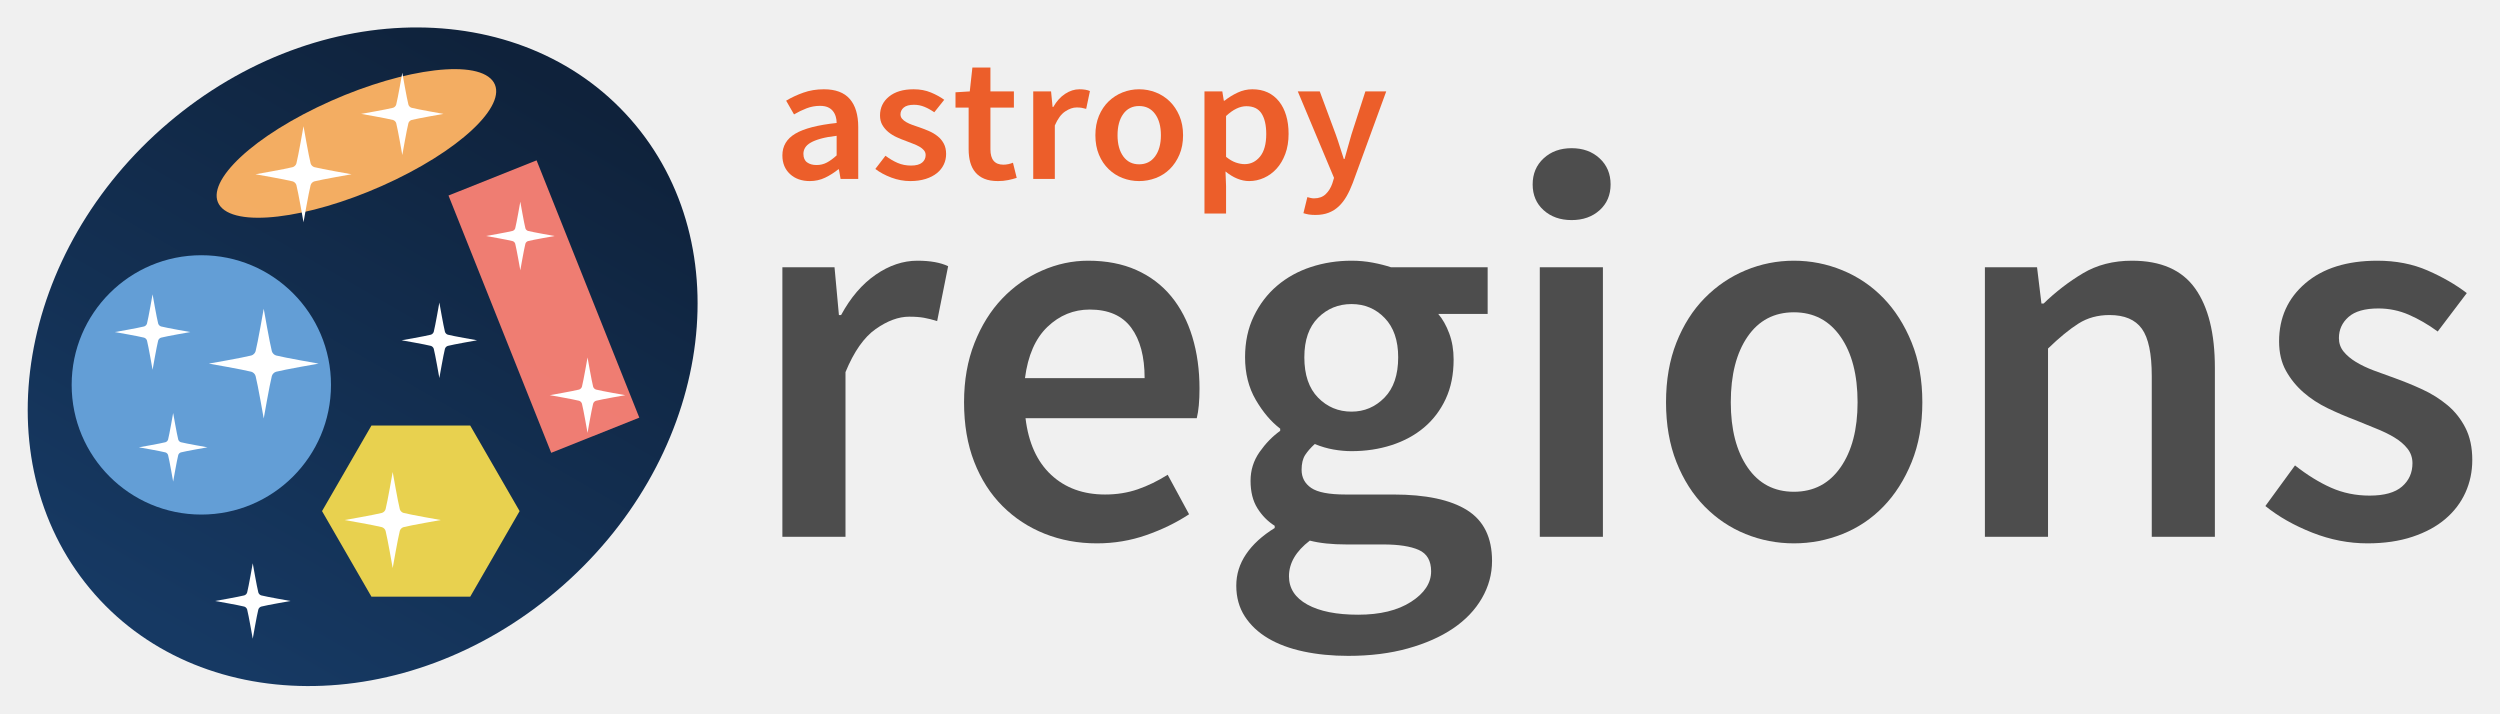
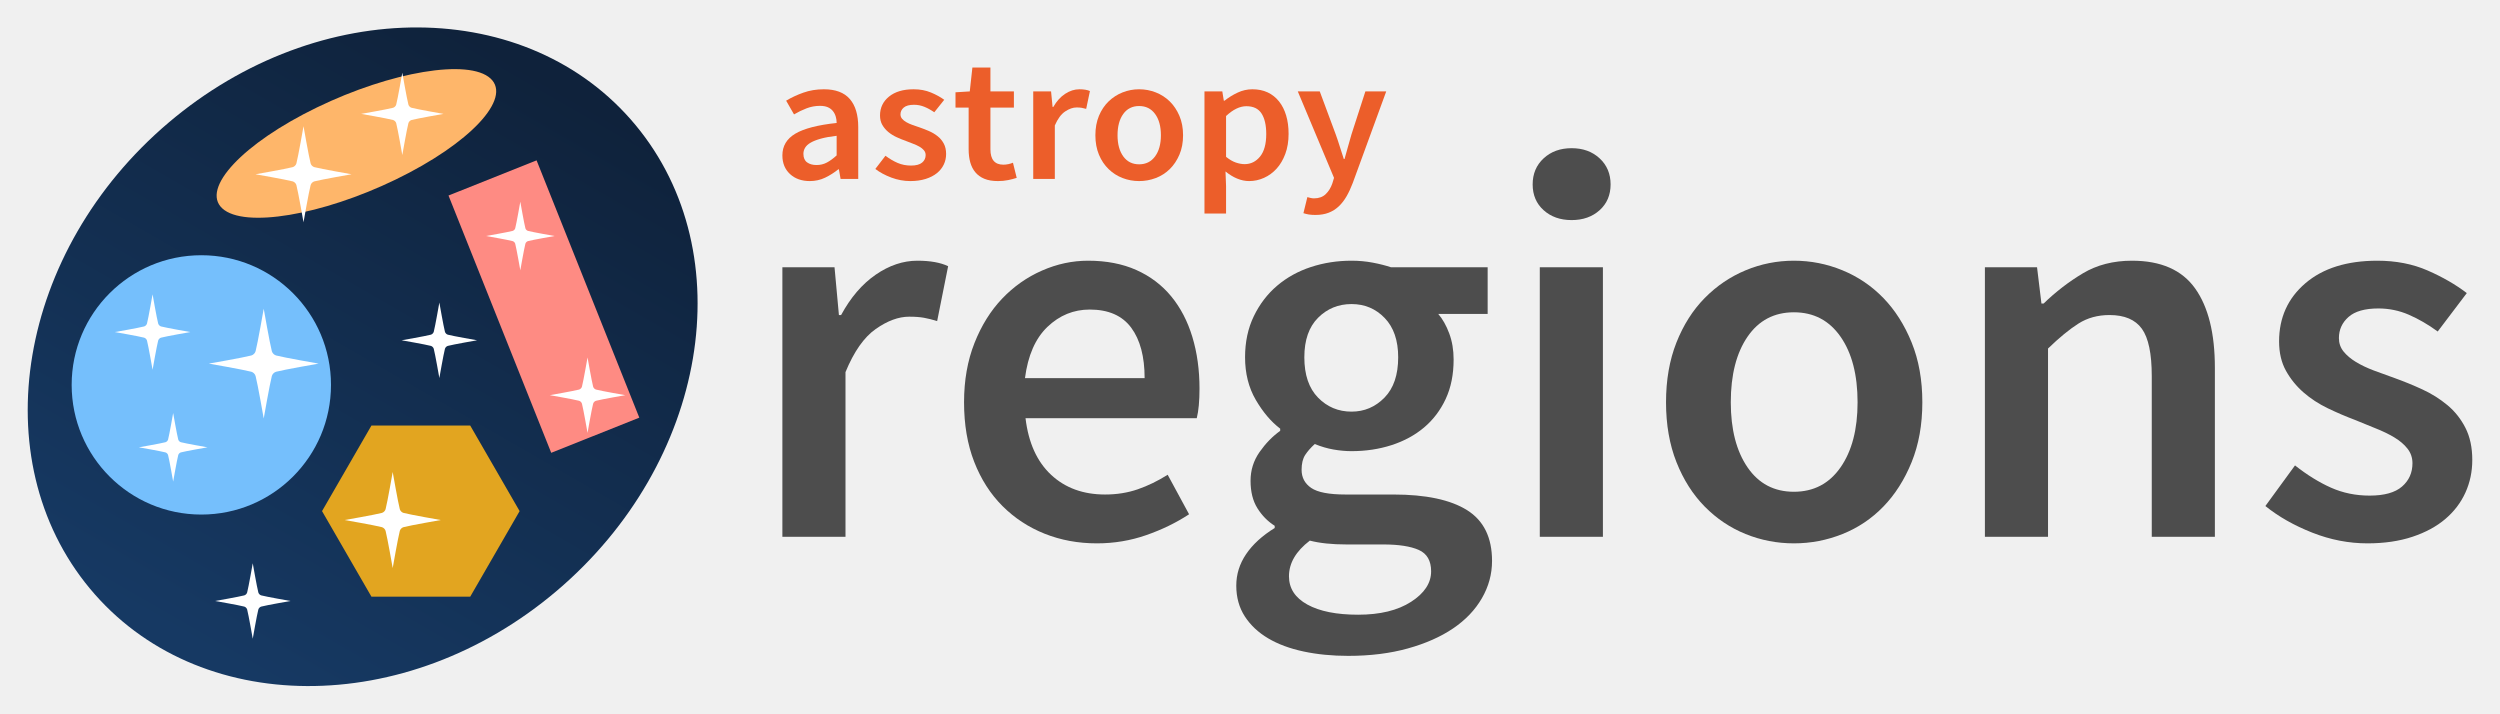
<svg xmlns="http://www.w3.org/2000/svg" width="100%" height="100%" viewBox="0 0 1822 520" version="1.1" xml:space="preserve" style="fill-rule:evenodd;clip-rule:evenodd;stroke-linejoin:round;stroke-miterlimit:2;">
  <g id="Regions-Logo" transform="matrix(1.066667,0,0,1.066667,8.226728,11.59705)">
    <g transform="matrix(1,0,0,1,-0.000067,-0.000018)">
      <g id="Background-Shape">
        <g id="Background-Oval" transform="matrix(0.979869,0,0,0.979868,0.22596,0.15859)">
          <path id="Oval" d="M435.073,75.974C509.832,166.112 485.246,311.497 380.142,400.704C275.051,489.918 129.245,489.16 54.482,399.023C-20.283,308.886 4.309,163.503 109.403,74.295C214.498,-14.914 360.307,-14.16 435.073,75.974Z" style="fill:url(#_Linear1);fill-rule:nonzero;" />
        </g>
      </g>
      <g id="Text">
        <g id="Astropy" transform="matrix(3,0,0,3,-787.0859,-1411.591)">
          <g id="astropy" transform="matrix(1.026304,0,0,0.97437,0,0)">
            <g transform="matrix(1,0,0,1,424.5867,521.0125)">
              <path d="M2.167,-5.5C2.167,-7.694 3.125,-9.389 5.042,-10.583C6.958,-11.778 10.014,-12.611 14.208,-13.083C14.208,-13.611 14.139,-14.118 14,-14.604C13.861,-15.09 13.646,-15.521 13.354,-15.896C13.063,-16.271 12.688,-16.563 12.229,-16.771C11.771,-16.979 11.194,-17.083 10.5,-17.083C9.472,-17.083 8.479,-16.889 7.521,-16.5C6.563,-16.111 5.639,-15.639 4.75,-15.083L3,-18.292C4.139,-19.014 5.41,-19.639 6.813,-20.167C8.215,-20.694 9.736,-20.958 11.375,-20.958C13.958,-20.958 15.875,-20.201 17.125,-18.688C18.375,-17.174 19,-14.986 19,-12.125L19,0L15.083,0L14.708,-2.25L14.583,-2.25C13.667,-1.472 12.688,-0.819 11.646,-0.292C10.604,0.236 9.472,0.5 8.25,0.5C6.444,0.5 4.979,-0.049 3.854,-1.146C2.729,-2.243 2.167,-3.694 2.167,-5.5ZM6.833,-5.875C6.833,-4.958 7.104,-4.292 7.646,-3.875C8.188,-3.458 8.889,-3.25 9.75,-3.25C10.583,-3.25 11.347,-3.444 12.042,-3.833C12.736,-4.222 13.458,-4.778 14.208,-5.5L14.208,-10.083C12.819,-9.917 11.653,-9.694 10.708,-9.417C9.764,-9.139 9.007,-8.826 8.438,-8.479C7.868,-8.132 7.458,-7.736 7.208,-7.292C6.958,-6.847 6.833,-6.375 6.833,-5.875Z" style="fill:rgb(236,94,42);fill-rule:nonzero;" />
              <path d="M25.042,-5.417C25.958,-4.694 26.868,-4.132 27.771,-3.729C28.674,-3.326 29.653,-3.125 30.708,-3.125C31.819,-3.125 32.639,-3.354 33.167,-3.813C33.694,-4.271 33.958,-4.861 33.958,-5.583C33.958,-6 33.833,-6.368 33.583,-6.688C33.333,-7.007 33,-7.292 32.583,-7.542C32.167,-7.792 31.694,-8.021 31.167,-8.229C30.639,-8.438 30.111,-8.653 29.583,-8.875C28.917,-9.125 28.236,-9.417 27.542,-9.75C26.847,-10.083 26.229,-10.486 25.688,-10.958C25.146,-11.431 24.701,-11.979 24.354,-12.604C24.007,-13.229 23.833,-13.972 23.833,-14.833C23.833,-16.639 24.5,-18.111 25.833,-19.25C27.167,-20.389 28.986,-20.958 31.292,-20.958C32.708,-20.958 33.986,-20.708 35.125,-20.208C36.264,-19.708 37.25,-19.139 38.083,-18.5L35.875,-15.583C35.153,-16.111 34.424,-16.535 33.688,-16.854C32.951,-17.174 32.181,-17.333 31.375,-17.333C30.347,-17.333 29.59,-17.118 29.104,-16.688C28.618,-16.257 28.375,-15.722 28.375,-15.083C28.375,-14.694 28.493,-14.354 28.729,-14.063C28.965,-13.771 29.278,-13.507 29.667,-13.271C30.056,-13.035 30.507,-12.819 31.021,-12.625C31.535,-12.431 32.069,-12.236 32.625,-12.042C33.319,-11.792 34.014,-11.507 34.708,-11.188C35.403,-10.868 36.035,-10.472 36.604,-10C37.174,-9.528 37.632,-8.951 37.979,-8.271C38.326,-7.59 38.5,-6.778 38.5,-5.833C38.5,-4.944 38.326,-4.118 37.979,-3.354C37.632,-2.59 37.125,-1.924 36.458,-1.354C35.792,-0.785 34.958,-0.333 33.958,0C32.958,0.333 31.819,0.5 30.542,0.5C29.125,0.5 27.729,0.229 26.354,-0.313C24.979,-0.854 23.792,-1.528 22.792,-2.333L25.042,-5.417Z" style="fill:rgb(236,94,42);fill-rule:nonzero;" />
              <path d="M43.5,-16.667L40.583,-16.667L40.583,-20.25L43.75,-20.458L44.333,-26.042L48.333,-26.042L48.333,-20.458L53.542,-20.458L53.542,-16.667L48.333,-16.667L48.333,-6.917C48.333,-4.528 49.292,-3.333 51.208,-3.333C51.569,-3.333 51.938,-3.375 52.313,-3.458C52.688,-3.542 53.028,-3.653 53.333,-3.792L54.167,-0.25C53.611,-0.056 52.979,0.118 52.271,0.271C51.563,0.424 50.806,0.5 50,0.5C48.806,0.5 47.799,0.319 46.979,-0.042C46.16,-0.403 45.493,-0.91 44.979,-1.563C44.465,-2.215 44.09,-2.993 43.854,-3.896C43.618,-4.799 43.5,-5.806 43.5,-6.917L43.5,-16.667Z" style="fill:rgb(236,94,42);fill-rule:nonzero;" />
              <path d="M57.833,-20.458L61.792,-20.458L62.125,-16.833L62.292,-16.833C63.014,-18.167 63.889,-19.188 64.917,-19.896C65.944,-20.604 67,-20.958 68.083,-20.958C69.056,-20.958 69.833,-20.819 70.417,-20.542L69.583,-16.375C69.222,-16.486 68.889,-16.569 68.583,-16.625C68.278,-16.681 67.903,-16.708 67.458,-16.708C66.653,-16.708 65.806,-16.396 64.917,-15.771C64.028,-15.146 63.264,-14.056 62.625,-12.5L62.625,0L57.833,0L57.833,-20.458Z" style="fill:rgb(236,94,42);fill-rule:nonzero;" />
              <path d="M71.625,-10.208C71.625,-11.903 71.889,-13.417 72.417,-14.75C72.945,-16.083 73.66,-17.208 74.563,-18.125C75.465,-19.042 76.5,-19.743 77.667,-20.229C78.833,-20.715 80.056,-20.958 81.333,-20.958C82.611,-20.958 83.84,-20.715 85.021,-20.229C86.201,-19.743 87.236,-19.042 88.125,-18.125C89.014,-17.208 89.729,-16.083 90.271,-14.75C90.813,-13.417 91.083,-11.903 91.083,-10.208C91.083,-8.514 90.813,-7 90.271,-5.667C89.729,-4.333 89.014,-3.208 88.125,-2.292C87.236,-1.375 86.201,-0.681 85.021,-0.208C83.84,0.264 82.611,0.5 81.333,0.5C80.056,0.5 78.833,0.264 77.667,-0.208C76.5,-0.681 75.465,-1.375 74.563,-2.292C73.66,-3.208 72.945,-4.333 72.417,-5.667C71.889,-7 71.625,-8.514 71.625,-10.208ZM76.542,-10.208C76.542,-8.153 76.965,-6.507 77.813,-5.271C78.66,-4.035 79.833,-3.417 81.333,-3.417C82.833,-3.417 84.014,-4.035 84.875,-5.271C85.736,-6.507 86.167,-8.153 86.167,-10.208C86.167,-12.292 85.736,-13.951 84.875,-15.188C84.014,-16.424 82.833,-17.042 81.333,-17.042C79.833,-17.042 78.66,-16.424 77.813,-15.188C76.965,-13.951 76.542,-12.292 76.542,-10.208Z" style="fill:rgb(236,94,42);fill-rule:nonzero;" />
              <path d="M100.625,1.667L100.625,8.083L95.833,8.083L95.833,-20.458L99.792,-20.458L100.125,-18.292L100.292,-18.292C101.153,-19.014 102.111,-19.639 103.167,-20.167C104.222,-20.694 105.32,-20.958 106.458,-20.958C107.736,-20.958 108.868,-20.715 109.854,-20.229C110.84,-19.743 111.681,-19.042 112.375,-18.125C113.07,-17.208 113.597,-16.111 113.958,-14.833C114.32,-13.556 114.5,-12.125 114.5,-10.542C114.5,-8.792 114.257,-7.229 113.771,-5.854C113.285,-4.479 112.639,-3.326 111.833,-2.396C111.028,-1.465 110.097,-0.75 109.042,-0.25C107.986,0.25 106.889,0.5 105.75,0.5C104.861,0.5 103.972,0.306 103.083,-0.083C102.195,-0.472 101.333,-1.028 100.5,-1.75L100.625,1.667ZM100.625,-5.167C101.375,-4.528 102.097,-4.083 102.792,-3.833C103.486,-3.583 104.139,-3.458 104.75,-3.458C106.111,-3.458 107.25,-4.049 108.167,-5.229C109.083,-6.41 109.542,-8.167 109.542,-10.5C109.542,-12.556 109.195,-14.153 108.5,-15.292C107.806,-16.431 106.681,-17 105.125,-17C103.681,-17 102.181,-16.236 100.625,-14.708L100.625,-5.167Z" style="fill:rgb(236,94,42);fill-rule:nonzero;" />
              <path d="M118.667,4.25C118.861,4.306 119.09,4.368 119.354,4.438C119.618,4.507 119.875,4.542 120.125,4.542C121.208,4.542 122.076,4.215 122.729,3.563C123.382,2.91 123.875,2.069 124.208,1.042L124.583,-0.25L116.542,-20.458L121.417,-20.458L124.958,-10.417C125.264,-9.528 125.563,-8.59 125.854,-7.604C126.146,-6.618 126.445,-5.639 126.75,-4.667L126.917,-4.667C127.167,-5.611 127.424,-6.576 127.688,-7.563C127.951,-8.549 128.208,-9.5 128.458,-10.417L131.542,-20.458L136.167,-20.458L128.75,0.917C128.333,2.083 127.875,3.125 127.375,4.042C126.875,4.958 126.299,5.743 125.646,6.396C124.993,7.049 124.243,7.549 123.396,7.896C122.549,8.243 121.57,8.417 120.458,8.417C119.903,8.417 119.417,8.382 119,8.313C118.583,8.243 118.181,8.139 117.792,8L118.667,4.25Z" style="fill:rgb(236,94,42);fill-rule:nonzero;" />
            </g>
          </g>
        </g>
        <g transform="matrix(1,0,0,1,-13.09778,-29.3194)">
          <g transform="matrix(1,0,0,1,512.5728,385.1965)">
            <path d="M27.375,-184.125L63,-184.125L66,-151.5L67.5,-151.5C74,-163.5 81.875,-172.688 91.125,-179.062C100.375,-185.438 109.875,-188.625 119.625,-188.625C128.375,-188.625 135.375,-187.375 140.625,-184.875L133.125,-147.375C129.875,-148.375 126.875,-149.125 124.125,-149.625C121.375,-150.125 118,-150.375 114,-150.375C106.75,-150.375 99.125,-147.562 91.125,-141.938C83.125,-136.312 76.25,-126.5 70.5,-112.5L70.5,0L27.375,0L27.375,-184.125Z" style="fill:rgb(77,77,77);" />
            <path d="M151.5,-91.875C151.5,-106.875 153.875,-120.375 158.625,-132.375C163.375,-144.375 169.688,-154.5 177.562,-162.75C185.438,-171 194.5,-177.375 204.75,-181.875C215,-186.375 225.5,-188.625 236.25,-188.625C248.75,-188.625 259.75,-186.5 269.25,-182.25C278.75,-178 286.688,-172 293.062,-164.25C299.438,-156.5 304.25,-147.25 307.5,-136.5C310.75,-125.75 312.375,-114 312.375,-101.25C312.375,-92.75 311.75,-86 310.5,-81L193.5,-81C195.5,-64.25 201.312,-51.375 210.938,-42.375C220.562,-33.375 232.875,-28.875 247.875,-28.875C255.875,-28.875 263.312,-30.062 270.188,-32.438C277.062,-34.812 283.875,-38.125 290.625,-42.375L305.25,-15.375C296.5,-9.625 286.75,-4.875 276,-1.125C265.25,2.625 254,4.5 242.25,4.5C229.5,4.5 217.625,2.313 206.625,-2.062C195.625,-6.438 186,-12.75 177.75,-21C169.5,-29.25 163.062,-39.312 158.438,-51.188C153.812,-63.062 151.5,-76.625 151.5,-91.875ZM274.875,-108.375C274.875,-123.125 271.812,-134.625 265.688,-142.875C259.562,-151.125 250.125,-155.25 237.375,-155.25C226.375,-155.25 216.75,-151.312 208.5,-143.438C200.25,-135.562 195.125,-123.875 193.125,-108.375L274.875,-108.375Z" style="fill:rgb(77,77,77);" />
            <path d="M373.5,27C373.5,35.25 377.688,41.688 386.062,46.312C394.438,50.938 406,53.25 420.75,53.25C435.75,53.25 447.812,50.313 456.938,44.438C466.062,38.562 470.625,31.625 470.625,23.625C470.625,16.375 467.812,11.5 462.188,9C456.562,6.5 448.5,5.25 438,5.25L412.875,5.25C402.875,5.25 394.5,4.375 387.75,2.625C378.25,9.875 373.5,18 373.5,27ZM337.5,33.375C337.5,25.625 339.75,18.438 344.25,11.812C348.75,5.188 355.25,-0.75 363.75,-6L363.75,-7.5C359,-10.5 355.062,-14.5 351.938,-19.5C348.812,-24.5 347.25,-30.75 347.25,-38.25C347.25,-45.5 349.312,-52.062 353.438,-57.938C357.562,-63.812 362.25,-68.625 367.5,-72.375L367.5,-73.875C361.25,-78.625 355.688,-85.188 350.812,-93.562C345.938,-101.938 343.5,-111.625 343.5,-122.625C343.5,-133.125 345.5,-142.5 349.5,-150.75C353.5,-159 358.812,-165.938 365.438,-171.562C372.062,-177.188 379.75,-181.438 388.5,-184.312C397.25,-187.188 406.5,-188.625 416.25,-188.625C421.25,-188.625 426.062,-188.188 430.688,-187.312C435.312,-186.438 439.5,-185.375 443.25,-184.125L509.25,-184.125L509.25,-152.25L475.5,-152.25C478.5,-148.75 481,-144.312 483,-138.938C485,-133.562 486,-127.625 486,-121.125C486,-110.875 484.188,-101.875 480.562,-94.125C476.938,-86.375 472,-79.875 465.75,-74.625C459.5,-69.375 452.125,-65.375 443.625,-62.625C435.125,-59.875 426,-58.5 416.25,-58.5C412.25,-58.5 408.125,-58.875 403.875,-59.625C399.625,-60.375 395.375,-61.625 391.125,-63.375C388.375,-60.875 386.188,-58.375 384.562,-55.875C382.938,-53.375 382.125,-50 382.125,-45.75C382.125,-40.5 384.312,-36.375 388.688,-33.375C393.062,-30.375 400.875,-28.875 412.125,-28.875L444.75,-28.875C467,-28.875 483.812,-25.312 495.188,-18.188C506.562,-11.062 512.25,0.5 512.25,16.5C512.25,25.5 509.938,34 505.312,42C500.688,50 494.125,56.875 485.625,62.625C477.125,68.375 466.812,72.938 454.688,76.312C442.562,79.688 429,81.375 414,81.375C403,81.375 392.812,80.375 383.438,78.375C374.062,76.375 366,73.375 359.25,69.375C352.5,65.375 347.188,60.375 343.312,54.375C339.438,48.375 337.5,41.375 337.5,33.375ZM416.25,-85.5C425,-85.5 432.5,-88.688 438.75,-95.062C445,-101.438 448.125,-110.625 448.125,-122.625C448.125,-134.125 445.062,-143.062 438.938,-149.438C432.812,-155.812 425.25,-159 416.25,-159C407.25,-159 399.625,-155.875 393.375,-149.625C387.125,-143.375 384,-134.375 384,-122.625C384,-110.625 387.125,-101.438 393.375,-95.062C399.625,-88.688 407.25,-85.5 416.25,-85.5Z" style="fill:rgb(77,77,77);" />
            <path d="M566.625,-216.375C558.875,-216.375 552.5,-218.625 547.5,-223.125C542.5,-227.625 540,-233.5 540,-240.75C540,-248 542.5,-253.938 547.5,-258.562C552.5,-263.188 558.875,-265.5 566.625,-265.5C574.375,-265.5 580.75,-263.188 585.75,-258.562C590.75,-253.938 593.25,-248 593.25,-240.75C593.25,-233.5 590.75,-227.625 585.75,-223.125C580.75,-218.625 574.375,-216.375 566.625,-216.375ZM544.875,-184.125L588,-184.125L588,0L544.875,0L544.875,-184.125Z" style="fill:rgb(77,77,77);" />
            <path d="M631.125,-91.875C631.125,-107.125 633.5,-120.75 638.25,-132.75C643,-144.75 649.438,-154.875 657.562,-163.125C665.688,-171.375 675,-177.688 685.5,-182.062C696,-186.438 707,-188.625 718.5,-188.625C730,-188.625 741.062,-186.438 751.688,-182.062C762.312,-177.688 771.625,-171.375 779.625,-163.125C787.625,-154.875 794.062,-144.75 798.938,-132.75C803.812,-120.75 806.25,-107.125 806.25,-91.875C806.25,-76.625 803.812,-63 798.938,-51C794.062,-39 787.625,-28.875 779.625,-20.625C771.625,-12.375 762.312,-6.125 751.688,-1.875C741.062,2.375 730,4.5 718.5,4.5C707,4.5 696,2.375 685.5,-1.875C675,-6.125 665.688,-12.375 657.562,-20.625C649.438,-28.875 643,-39 638.25,-51C633.5,-63 631.125,-76.625 631.125,-91.875ZM675.375,-91.875C675.375,-73.375 679.188,-58.562 686.812,-47.438C694.438,-36.312 705,-30.75 718.5,-30.75C732,-30.75 742.625,-36.312 750.375,-47.438C758.125,-58.562 762,-73.375 762,-91.875C762,-110.625 758.125,-125.562 750.375,-136.688C742.625,-147.813 732,-153.375 718.5,-153.375C705,-153.375 694.438,-147.813 686.812,-136.688C679.188,-125.562 675.375,-110.625 675.375,-91.875Z" style="fill:rgb(77,77,77);" />
            <path d="M849,-184.125L884.625,-184.125L887.625,-159.375L889.125,-159.375C897.375,-167.375 906.312,-174.25 915.938,-180C925.562,-185.75 936.75,-188.625 949.5,-188.625C969.25,-188.625 983.625,-182.312 992.625,-169.688C1001.625,-157.062 1006.125,-139 1006.125,-115.5L1006.125,0L963,0L963,-109.875C963,-125.125 960.75,-135.875 956.25,-142.125C951.75,-148.375 944.375,-151.5 934.125,-151.5C926.125,-151.5 919.062,-149.563 912.938,-145.688C906.812,-141.813 899.875,-136.125 892.125,-128.625L892.125,0L849,0L849,-184.125Z" style="fill:rgb(77,77,77);" />
            <path d="M1060.875,-48.75C1069.125,-42.25 1077.312,-37.188 1085.438,-33.562C1093.562,-29.937 1102.375,-28.125 1111.875,-28.125C1121.875,-28.125 1129.25,-30.188 1134,-34.312C1138.75,-38.438 1141.125,-43.75 1141.125,-50.25C1141.125,-54 1140,-57.313 1137.75,-60.188C1135.5,-63.063 1132.5,-65.625 1128.75,-67.875C1125,-70.125 1120.75,-72.188 1116,-74.062C1111.25,-75.938 1106.5,-77.875 1101.75,-79.875C1095.75,-82.125 1089.625,-84.75 1083.375,-87.75C1077.125,-90.75 1071.562,-94.375 1066.688,-98.625C1061.812,-102.875 1057.812,-107.813 1054.688,-113.438C1051.562,-119.062 1050,-125.75 1050,-133.5C1050,-149.75 1056,-163 1068,-173.25C1080,-183.5 1096.375,-188.625 1117.125,-188.625C1129.875,-188.625 1141.375,-186.375 1151.625,-181.875C1161.875,-177.375 1170.75,-172.25 1178.25,-166.5L1158.375,-140.25C1151.875,-145 1145.312,-148.812 1138.688,-151.688C1132.062,-154.563 1125.125,-156 1117.875,-156C1108.625,-156 1101.812,-154.063 1097.438,-150.188C1093.062,-146.313 1090.875,-141.5 1090.875,-135.75C1090.875,-132.25 1091.938,-129.188 1094.062,-126.563C1096.188,-123.938 1099,-121.562 1102.5,-119.438C1106,-117.312 1110.062,-115.375 1114.688,-113.625C1119.312,-111.875 1124.125,-110.125 1129.125,-108.375C1135.375,-106.125 1141.625,-103.562 1147.875,-100.688C1154.125,-97.812 1159.812,-94.25 1164.938,-90C1170.062,-85.75 1174.188,-80.562 1177.312,-74.438C1180.438,-68.312 1182,-61 1182,-52.5C1182,-44.5 1180.438,-37.062 1177.312,-30.188C1174.188,-23.312 1169.625,-17.312 1163.625,-12.188C1157.625,-7.062 1150.125,-3 1141.125,0C1132.125,3 1121.875,4.5 1110.375,4.5C1097.625,4.5 1085.062,2.062 1072.688,-2.812C1060.312,-7.688 1049.625,-13.75 1040.625,-21L1060.875,-48.75Z" style="fill:rgb(77,77,77);" />
          </g>
        </g>
      </g>
      <g id="Shapes">
        <g id="Circle" transform="matrix(0.9,0,0,0.9,14.67183,31.96079)">
-           <circle cx="127.968" cy="244.608" r="98.438" style="fill:rgb(103,164,221);fill-opacity:0.95;" />
+           <circle cx="127.968" cy="244.608" r="98.438" style="fill:rgb(117,191,252);" />
        </g>
        <g id="Rectangle" transform="matrix(0.83615,-0.333816,0.316751,0.793406,39.96973,37.5116)">
-           <rect x="231.829" y="204.934" width="71.974" height="221.566" style="fill:rgb(250,129,117);fill-opacity:0.95;" />
+           <rect x="231.829" y="204.934" width="71.974" height="221.566" style="fill:rgb(254,139,131);" />
        </g>
        <g id="Ellipse" transform="matrix(0.81002,-0.392637,0.664765,0.607242,16.76355,22.1766)">
-           <ellipse cx="119.316" cy="184.117" rx="113.089" ry="40.53" style="fill:rgb(254,180,100);fill-opacity:0.95;" />
+           <ellipse cx="119.316" cy="184.117" rx="113.089" ry="40.53" style="fill:rgb(254,182,106);" />
        </g>
        <g id="Hexagon" transform="matrix(0,-1.144068,1.377551,0,-289.1098,946.9906)">
-           <path d="M532,364L583.095,388.5L583.095,437.5L532,462L480.905,437.5L480.905,388.5L532,364Z" style="fill:rgb(232,209,79);" />
+           <path d="M532,364L583.095,388.5L583.095,437.5L532,462L480.905,437.5L480.905,388.5L532,364Z" style="fill:rgb(226,165,32);" />
        </g>
      </g>
      <g id="Large-Stars" transform="matrix(1,0,0,1,0,9.375005)">
        <g id="Star" transform="matrix(0.070474,0,0,0.075,137.7169,190.6903)">
          <path d="M414.454,613.132C409.273,594.8 391.289,578.609 372.806,573.997C297.246,555.142 -38.907,500 -38.907,500C-38.907,500 297.246,444.858 372.806,426.003C391.289,421.391 409.273,405.2 414.454,386.868C434.521,315.868 493.203,0 493.203,0C493.203,0 551.886,315.868 571.953,386.868C577.134,405.2 595.118,421.391 613.601,426.003C689.161,444.858 1025.314,500 1025.314,500C1025.314,500 689.161,555.142 613.601,573.997C595.118,578.609 577.134,594.8 571.953,613.132C551.886,684.132 493.203,1000 493.203,1000C493.203,1000 434.521,684.132 414.454,613.132Z" style="fill:white;" />
        </g>
        <g id="Star1" transform="matrix(0.061665,0,0,0.065625,230.1866,302.2528)">
          <path d="M414.454,613.132C409.273,594.8 391.289,578.609 372.806,573.997C297.246,555.142 -38.907,500 -38.907,500C-38.907,500 297.246,444.858 372.806,426.003C391.289,421.391 409.273,405.2 414.454,386.868C434.521,315.868 493.203,0 493.203,0C493.203,0 551.886,315.868 571.953,386.868C577.134,405.2 595.118,421.391 613.601,426.003C689.161,444.858 1025.314,500 1025.314,500C1025.314,500 689.161,555.142 613.601,573.997C595.118,578.609 577.134,594.8 571.953,613.132C551.886,684.132 493.203,1000 493.203,1000C493.203,1000 434.521,684.132 414.454,613.132Z" style="fill:white;" />
        </g>
        <g id="Star2" transform="matrix(0.048451,0,0,0.051563,141.0788,364.5965)">
          <path d="M414.454,613.132C409.273,594.8 391.289,578.609 372.806,573.997C297.246,555.142 -38.907,500 -38.907,500C-38.907,500 297.246,444.858 372.806,426.003C391.289,421.391 409.273,405.2 414.454,386.868C434.521,315.868 493.203,0 493.203,0C493.203,0 551.886,315.868 571.953,386.868C577.134,405.2 595.118,421.391 613.601,426.003C689.161,444.858 1025.314,500 1025.314,500C1025.314,500 689.161,555.142 613.601,573.997C595.118,578.609 577.134,594.8 571.953,613.132C551.886,684.132 493.203,1000 493.203,1000C493.203,1000 434.521,684.132 414.454,613.132Z" style="fill:white;" />
        </g>
        <g id="Star3" transform="matrix(0.048451,0,0,0.051563,268.5788,186.4715)">
          <path d="M414.454,613.132C409.273,594.8 391.289,578.609 372.806,573.997C297.246,555.142 -38.907,500 -38.907,500C-38.907,500 297.246,444.858 372.806,426.003C391.289,421.391 409.273,405.2 414.454,386.868C434.521,315.868 493.203,0 493.203,0C493.203,0 551.886,315.868 571.953,386.868C577.134,405.2 595.118,421.391 613.601,426.003C689.161,444.858 1025.314,500 1025.314,500C1025.314,500 689.161,555.142 613.601,573.997C595.118,578.609 577.134,594.8 571.953,613.132C551.886,684.132 493.203,1000 493.203,1000C493.203,1000 434.521,684.132 414.454,613.132Z" style="fill:white;" />
        </g>
        <g id="Star4" transform="matrix(0.048451,0,0,0.051563,369.8288,223.9715)">
          <path d="M414.454,613.132C409.273,594.8 391.289,578.609 372.806,573.997C297.246,555.142 -38.907,500 -38.907,500C-38.907,500 297.246,444.858 372.806,426.003C391.289,421.391 409.273,405.2 414.454,386.868C434.521,315.868 493.203,0 493.203,0C493.203,0 551.886,315.868 571.953,386.868C577.134,405.2 595.118,421.391 613.601,426.003C689.161,444.858 1025.314,500 1025.314,500C1025.314,500 689.161,555.142 613.601,573.997C595.118,578.609 577.134,594.8 571.953,613.132C551.886,684.132 493.203,1000 493.203,1000C493.203,1000 434.521,684.132 414.454,613.132Z" style="fill:white;" />
        </g>
        <g id="Star5" transform="matrix(0.044046,0,0,0.046875,326.0637,117.5653)">
          <path d="M414.454,613.132C409.273,594.8 391.289,578.609 372.806,573.997C297.246,555.142 -38.907,500 -38.907,500C-38.907,500 297.246,444.858 372.806,426.003C391.289,421.391 409.273,405.2 414.454,386.868C434.521,315.868 493.203,0 493.203,0C493.203,0 551.886,315.868 571.953,386.868C577.134,405.2 595.118,421.391 613.601,426.003C689.161,444.858 1025.314,500 1025.314,500C1025.314,500 689.161,555.142 613.601,573.997C595.118,578.609 577.134,594.8 571.953,613.132C551.886,684.132 493.203,1000 493.203,1000C493.203,1000 434.521,684.132 414.454,613.132Z" style="fill:white;" />
        </g>
        <g id="Star6" transform="matrix(0.052856,0,0,0.05625,241.0939,29.44026)">
          <path d="M414.454,613.132C409.273,594.8 391.289,578.609 372.806,573.997C297.246,555.142 -38.907,500 -38.907,500C-38.907,500 297.246,444.858 372.806,426.003C391.289,421.391 409.273,405.2 414.454,386.868C434.521,315.868 493.203,0 493.203,0C493.203,0 551.886,315.868 571.953,386.868C577.134,405.2 595.118,421.391 613.601,426.003C689.161,444.858 1025.314,500 1025.314,500C1025.314,500 689.161,555.142 613.601,573.997C595.118,578.609 577.134,594.8 571.953,613.132C551.886,684.132 493.203,1000 493.203,1000C493.203,1000 434.521,684.132 414.454,613.132Z" style="fill:white;" />
        </g>
        <g id="Star7" transform="matrix(0.061665,0,0,0.065625,169.2491,66.00276)">
          <path d="M414.454,613.132C409.273,594.8 391.289,578.609 372.806,573.997C297.246,555.142 -38.907,500 -38.907,500C-38.907,500 297.246,444.858 372.806,426.003C391.289,421.391 409.273,405.2 414.454,386.868C434.521,315.868 493.203,0 493.203,0C493.203,0 551.886,315.868 571.953,386.868C577.134,405.2 595.118,421.391 613.601,426.003C689.161,444.858 1025.314,500 1025.314,500C1025.314,500 689.161,555.142 613.601,573.997C595.118,578.609 577.134,594.8 571.953,613.132C551.886,684.132 493.203,1000 493.203,1000C493.203,1000 434.521,684.132 414.454,613.132Z" style="fill:white;" />
        </g>
        <g id="Star8" transform="matrix(0.048451,0,0,0.051563,72.64128,180.8465)">
          <path d="M414.454,613.132C409.273,594.8 391.289,578.609 372.806,573.997C297.246,555.142 -38.907,500 -38.907,500C-38.907,500 297.246,444.858 372.806,426.003C391.289,421.391 409.273,405.2 414.454,386.868C434.521,315.868 493.203,0 493.203,0C493.203,0 551.886,315.868 571.953,386.868C577.134,405.2 595.118,421.391 613.601,426.003C689.161,444.858 1025.314,500 1025.314,500C1025.314,500 689.161,555.142 613.601,573.997C595.118,578.609 577.134,594.8 571.953,613.132C551.886,684.132 493.203,1000 493.203,1000C493.203,1000 434.521,684.132 414.454,613.132Z" style="fill:white;" />
        </g>
        <g id="Star9" transform="matrix(0.044046,0,0,0.046875,88.87616,261.9403)">
          <path d="M414.454,613.132C409.273,594.8 391.289,578.609 372.806,573.997C297.246,555.142 -38.907,500 -38.907,500C-38.907,500 297.246,444.858 372.806,426.003C391.289,421.391 409.273,405.2 414.454,386.868C434.521,315.868 493.203,0 493.203,0C493.203,0 551.886,315.868 571.953,386.868C577.134,405.2 595.118,421.391 613.601,426.003C689.161,444.858 1025.314,500 1025.314,500C1025.314,500 689.161,555.142 613.601,573.997C595.118,578.609 577.134,594.8 571.953,613.132C551.886,684.132 493.203,1000 493.203,1000C493.203,1000 434.521,684.132 414.454,613.132Z" style="fill:white;" />
        </g>
      </g>
    </g>
  </g>
  <defs>
    <linearGradient id="_Linear1" x1="0" y1="0" x2="1" y2="0" gradientUnits="userSpaceOnUse" gradientTransform="matrix(233.551,-404.5221,404.5221,233.551,128.0004,439.7616)">
      <stop offset="0" style="stop-color:rgb(22,57,99);stop-opacity:1" />
      <stop offset="1" style="stop-color:rgb(15,34,59);stop-opacity:1" />
    </linearGradient>
  </defs>
</svg>
